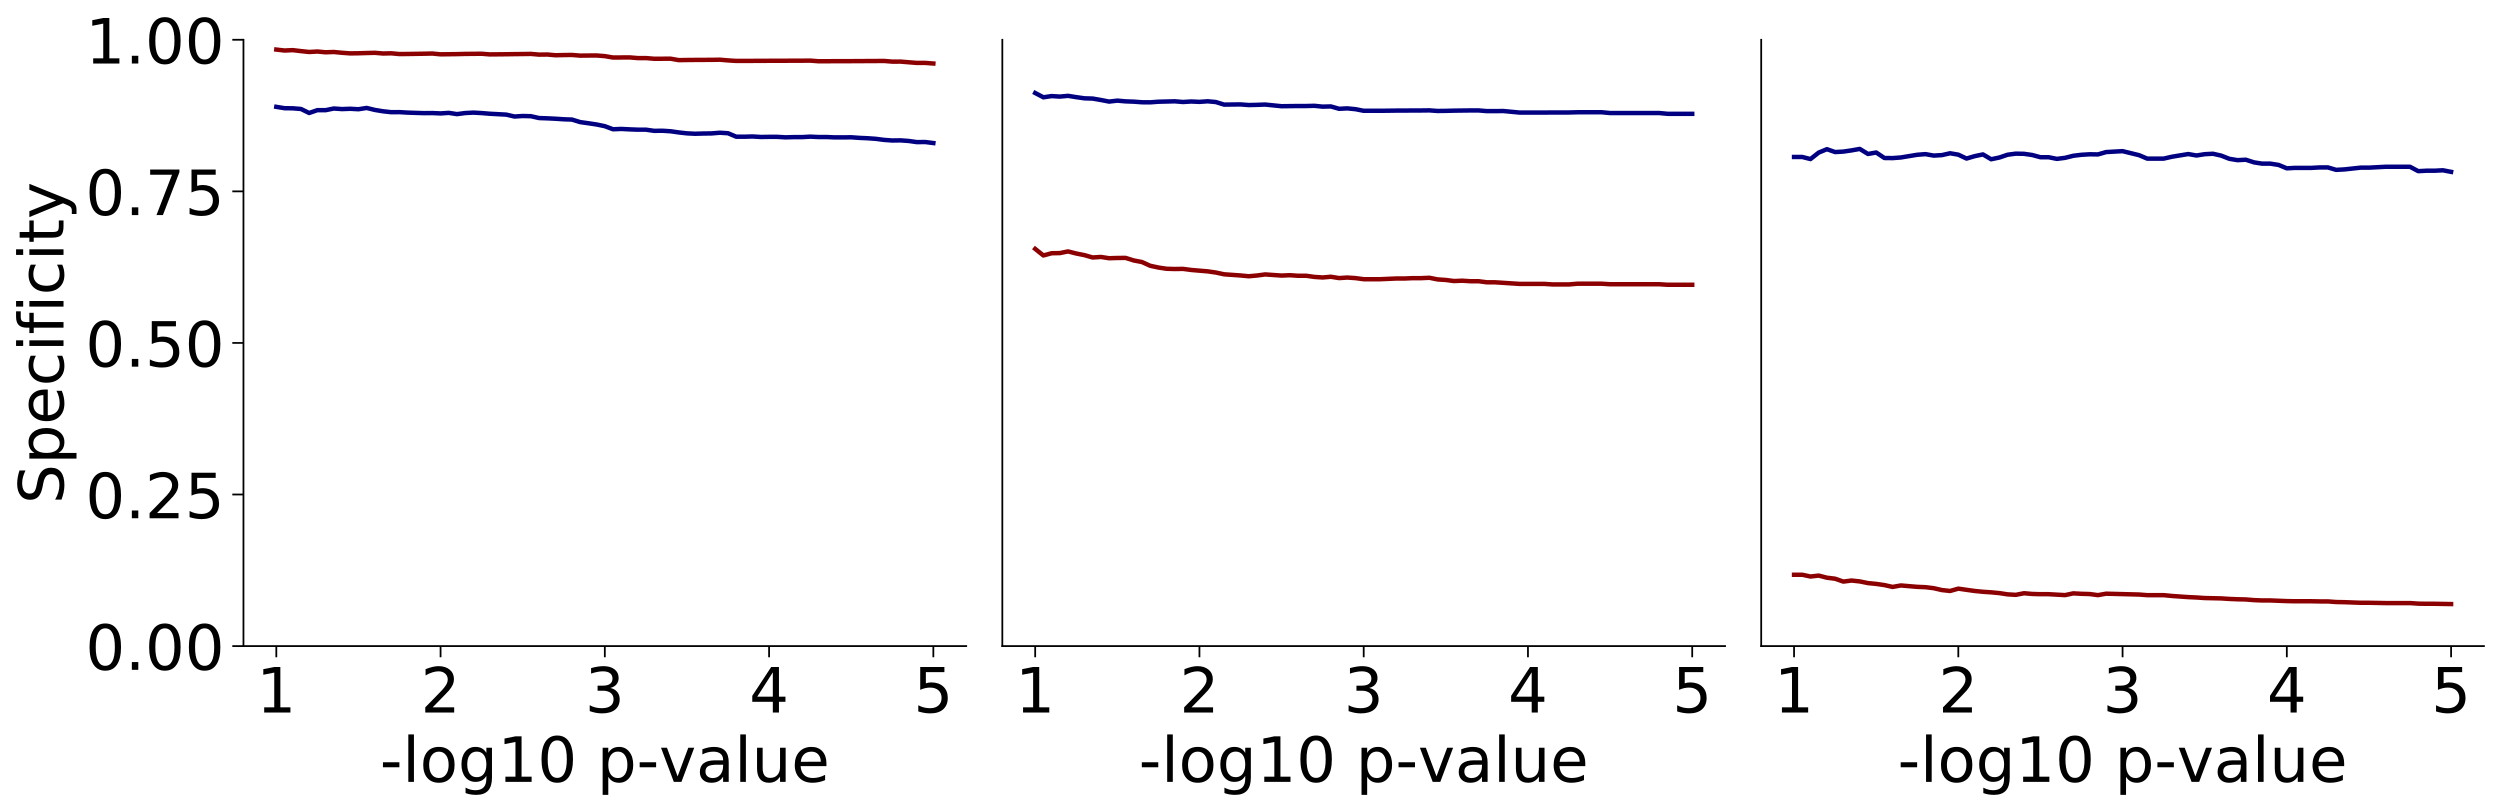
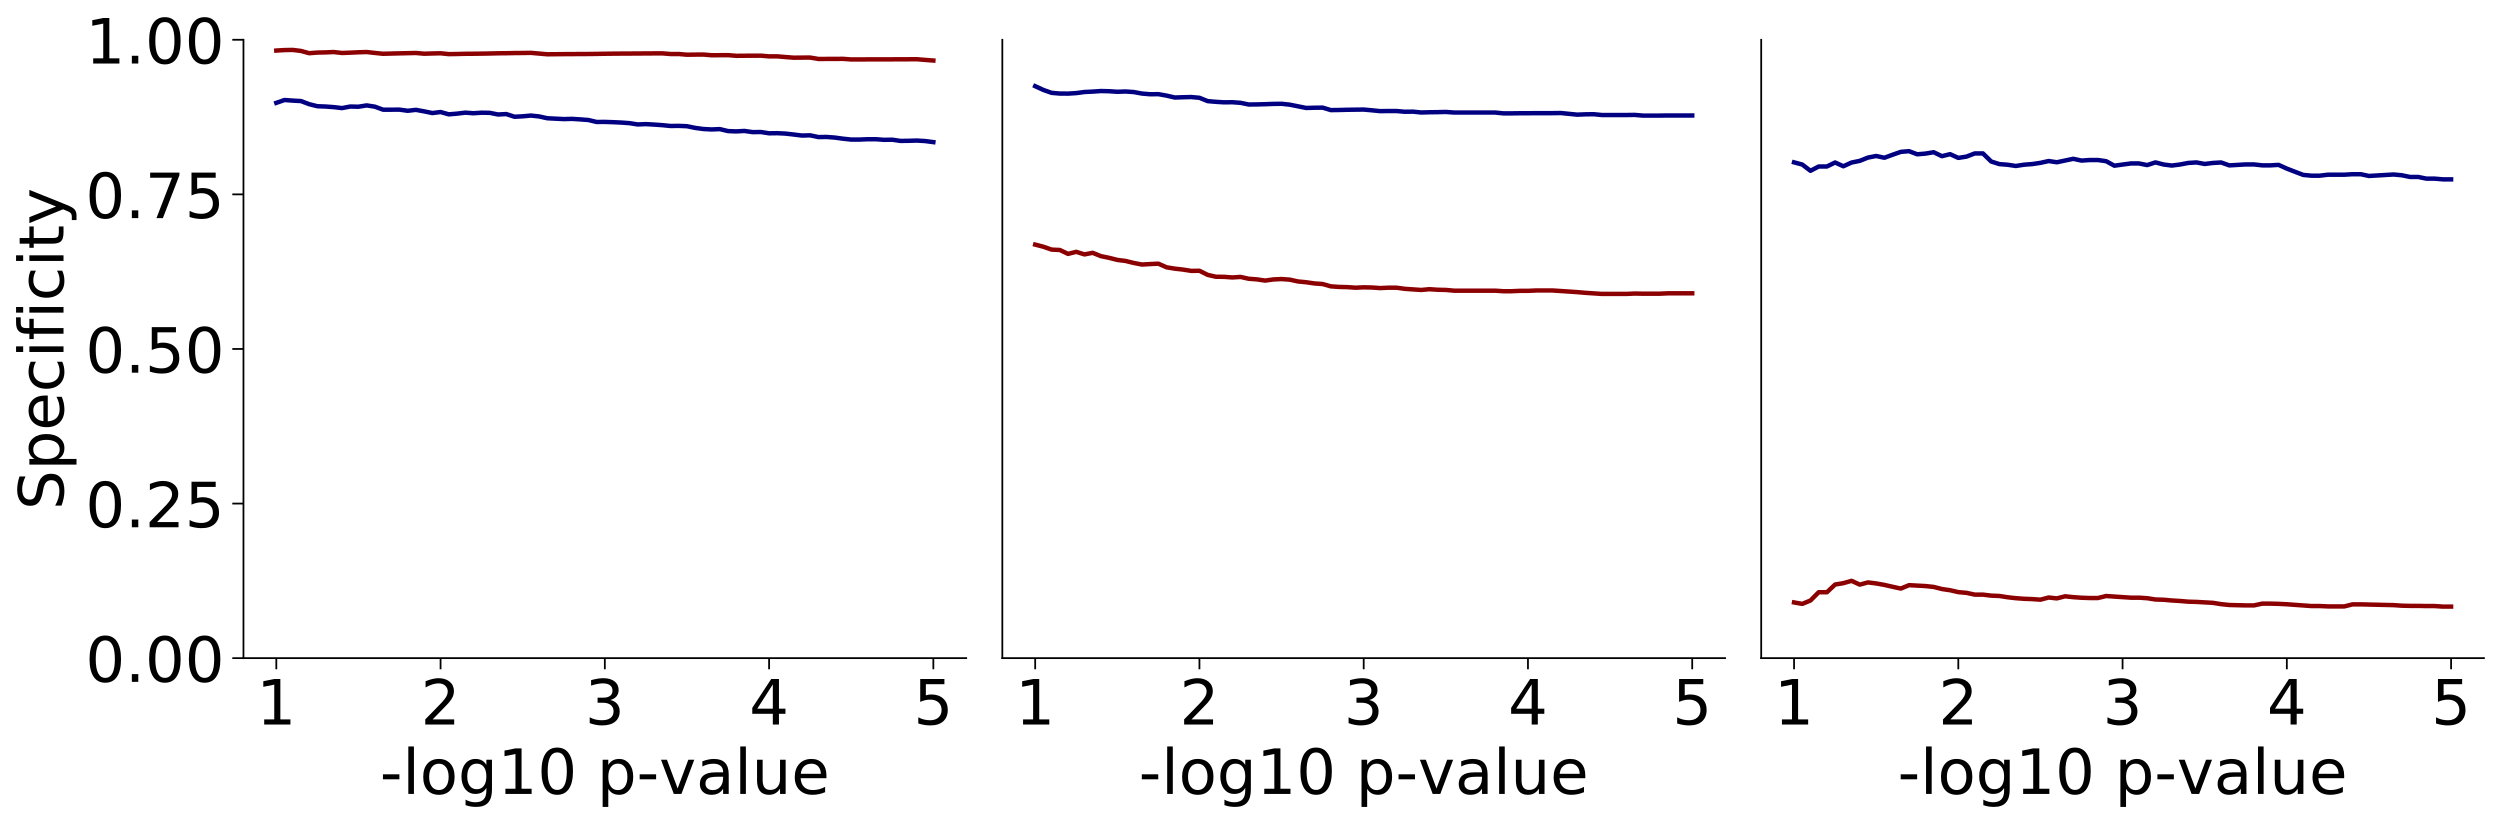
- <svg xmlns="http://www.w3.org/2000/svg" xmlns:xlink="http://www.w3.org/1999/xlink" height="363.535pt" version="1.1" viewBox="0 0 1120.743 363.535" width="1120.743pt">
+ <svg xmlns="http://www.w3.org/2000/svg" xmlns:xlink="http://www.w3.org/1999/xlink" height="368.935pt" version="1.1" viewBox="0 0 1120.743 368.935" width="1120.743pt">
  <defs>
    <style type="text/css">
*{stroke-linecap:butt;stroke-linejoin:round;}
  </style>
  </defs>
  <g id="figure_1">
    <g id="patch_1">
-       <path d="M 0 363.535  L 1120.743 363.535  L 1120.743 -0  L 0 -0  z " style="fill:none;" />
+       <path d="M 0 368.935  L 1120.743 368.935  L 1120.743 0  L 0 0  z " style="fill:none;" />
    </g>
    <g id="axes_1">
      <g id="patch_2">
-         <path d="M 109.142 289.638  L 433.142 289.638  L 433.142 17.838  L 109.142 17.838  z " style="fill:none;" />
+         <path d="M 109.142 295.038  L 433.142 295.038  L 433.142 17.838  L 109.142 17.838  z " style="fill:none;" />
      </g>
      <g id="matplotlib.axis_1">
        <g id="xtick_1">
          <g id="line2d_1">
            <defs>
-               <path d="M 0 0  L 0 5  " id="m1811c3cf18" style="stroke:#000000;stroke-width:0.8;" />
-             </defs>
-             <g>
-               <use style="stroke:#000000;stroke-width:0.8;" x="123.87" xlink:href="#m1811c3cf18" y="289.638" />
+               <path d="M 0 0  L 0 5  " id="mf6819d2af1" style="stroke:#000000;stroke-width:0.8;" />
+             </defs>
+             <g>
+               <use style="stroke:#000000;stroke-width:0.8;" x="123.87" xlink:href="#mf6819d2af1" y="295.038" />
            </g>
          </g>
          <g id="text_1">
            <defs>
              <path d="M 12.406 8.297  L 28.516 8.297  L 28.516 63.922  L 10.984 60.406  L 10.984 69.391  L 28.422 72.906  L 38.281 72.906  L 38.281 8.297  L 54.391 8.297  L 54.391 0  L 12.406 0  z " id="DejaVuSans-49" />
            </defs>
-             <g transform="translate(114.9623 319.4134)scale(0.28 -0.28)">
+             <g transform="translate(114.9623 324.8134)scale(0.28 -0.28)">
              <use xlink:href="#DejaVuSans-49" />
            </g>
          </g>
        </g>
        <g id="xtick_2">
          <g id="line2d_2">
            <g>
-               <use style="stroke:#000000;stroke-width:0.8;" x="197.506" xlink:href="#m1811c3cf18" y="289.638" />
+               <use style="stroke:#000000;stroke-width:0.8;" x="197.506" xlink:href="#mf6819d2af1" y="295.038" />
            </g>
          </g>
          <g id="text_2">
            <defs>
              <path d="M 19.188 8.297  L 53.609 8.297  L 53.609 0  L 7.328 0  L 7.328 8.297  Q 12.938 14.109 22.625 23.891  Q 32.328 33.688 34.812 36.531  Q 39.547 41.844 41.422 45.531  Q 43.312 49.219 43.312 52.781  Q 43.312 58.594 39.234 62.25  Q 35.156 65.922 28.609 65.922  Q 23.969 65.922 18.812 64.312  Q 13.672 62.703 7.812 59.422  L 7.812 69.391  Q 13.766 71.781 18.938 73  Q 24.125 74.219 28.422 74.219  Q 39.75 74.219 46.484 68.547  Q 53.219 62.891 53.219 53.422  Q 53.219 48.922 51.531 44.891  Q 49.859 40.875 45.406 35.406  Q 44.188 33.984 37.641 27.219  Q 31.109 20.453 19.188 8.297  z " id="DejaVuSans-50" />
            </defs>
-             <g transform="translate(188.5986 319.4134)scale(0.28 -0.28)">
+             <g transform="translate(188.5986 324.8134)scale(0.28 -0.28)">
              <use xlink:href="#DejaVuSans-50" />
            </g>
          </g>
        </g>
        <g id="xtick_3">
          <g id="line2d_3">
            <g>
-               <use style="stroke:#000000;stroke-width:0.8;" x="271.142" xlink:href="#m1811c3cf18" y="289.638" />
+               <use style="stroke:#000000;stroke-width:0.8;" x="271.142" xlink:href="#mf6819d2af1" y="295.038" />
            </g>
          </g>
          <g id="text_3">
            <defs>
              <path d="M 40.578 39.312  Q 47.656 37.797 51.625 33  Q 55.609 28.219 55.609 21.188  Q 55.609 10.406 48.188 4.484  Q 40.766 -1.422 27.094 -1.422  Q 22.516 -1.422 17.656 -0.516  Q 12.797 0.391 7.625 2.203  L 7.625 11.719  Q 11.719 9.328 16.594 8.109  Q 21.484 6.891 26.812 6.891  Q 36.078 6.891 40.938 10.547  Q 45.797 14.203 45.797 21.188  Q 45.797 27.641 41.281 31.266  Q 36.766 34.906 28.719 34.906  L 20.219 34.906  L 20.219 43.016  L 29.109 43.016  Q 36.375 43.016 40.234 45.922  Q 44.094 48.828 44.094 54.297  Q 44.094 59.906 40.109 62.906  Q 36.141 65.922 28.719 65.922  Q 24.656 65.922 20.016 65.031  Q 15.375 64.156 9.812 62.312  L 9.812 71.094  Q 15.438 72.656 20.344 73.438  Q 25.25 74.219 29.594 74.219  Q 40.828 74.219 47.359 69.109  Q 53.906 64.016 53.906 55.328  Q 53.906 49.266 50.438 45.094  Q 46.969 40.922 40.578 39.312  z " id="DejaVuSans-51" />
            </defs>
-             <g transform="translate(262.235 319.4134)scale(0.28 -0.28)">
+             <g transform="translate(262.235 324.8134)scale(0.28 -0.28)">
              <use xlink:href="#DejaVuSans-51" />
            </g>
          </g>
        </g>
        <g id="xtick_4">
          <g id="line2d_4">
            <g>
-               <use style="stroke:#000000;stroke-width:0.8;" x="344.779" xlink:href="#m1811c3cf18" y="289.638" />
+               <use style="stroke:#000000;stroke-width:0.8;" x="344.779" xlink:href="#mf6819d2af1" y="295.038" />
            </g>
          </g>
          <g id="text_4">
            <defs>
              <path d="M 37.797 64.312  L 12.891 25.391  L 37.797 25.391  z M 35.203 72.906  L 47.609 72.906  L 47.609 25.391  L 58.016 25.391  L 58.016 17.188  L 47.609 17.188  L 47.609 0  L 37.797 0  L 37.797 17.188  L 4.891 17.188  L 4.891 26.703  z " id="DejaVuSans-52" />
            </defs>
-             <g transform="translate(335.8714 319.4134)scale(0.28 -0.28)">
+             <g transform="translate(335.8714 324.8134)scale(0.28 -0.28)">
              <use xlink:href="#DejaVuSans-52" />
            </g>
          </g>
        </g>
        <g id="xtick_5">
          <g id="line2d_5">
            <g>
-               <use style="stroke:#000000;stroke-width:0.8;" x="418.415" xlink:href="#m1811c3cf18" y="289.638" />
+               <use style="stroke:#000000;stroke-width:0.8;" x="418.415" xlink:href="#mf6819d2af1" y="295.038" />
            </g>
          </g>
          <g id="text_5">
            <defs>
              <path d="M 10.797 72.906  L 49.516 72.906  L 49.516 64.594  L 19.828 64.594  L 19.828 46.734  Q 21.969 47.469 24.109 47.828  Q 26.266 48.188 28.422 48.188  Q 40.625 48.188 47.75 41.5  Q 54.891 34.812 54.891 23.391  Q 54.891 11.625 47.562 5.094  Q 40.234 -1.422 26.906 -1.422  Q 22.312 -1.422 17.547 -0.641  Q 12.797 0.141 7.719 1.703  L 7.719 11.625  Q 12.109 9.234 16.797 8.062  Q 21.484 6.891 26.703 6.891  Q 35.156 6.891 40.078 11.328  Q 45.016 15.766 45.016 23.391  Q 45.016 31 40.078 35.438  Q 35.156 39.891 26.703 39.891  Q 22.75 39.891 18.812 39.016  Q 14.891 38.141 10.797 36.281  z " id="DejaVuSans-53" />
            </defs>
-             <g transform="translate(409.5077 319.4134)scale(0.28 -0.28)">
+             <g transform="translate(409.5077 324.8134)scale(0.28 -0.28)">
              <use xlink:href="#DejaVuSans-53" />
            </g>
          </g>
        </g>
        <g id="text_6">
          <defs>
            <path d="M 4.891 31.391  L 31.203 31.391  L 31.203 23.391  L 4.891 23.391  z " id="DejaVuSans-45" />
            <path d="M 9.422 75.984  L 18.406 75.984  L 18.406 0  L 9.422 0  z " id="DejaVuSans-108" />
            <path d="M 30.609 48.391  Q 23.391 48.391 19.188 42.75  Q 14.984 37.109 14.984 27.297  Q 14.984 17.484 19.156 11.844  Q 23.344 6.203 30.609 6.203  Q 37.797 6.203 41.984 11.859  Q 46.188 17.531 46.188 27.297  Q 46.188 37.016 41.984 42.703  Q 37.797 48.391 30.609 48.391  z M 30.609 56  Q 42.328 56 49.016 48.375  Q 55.719 40.766 55.719 27.297  Q 55.719 13.875 49.016 6.219  Q 42.328 -1.422 30.609 -1.422  Q 18.844 -1.422 12.172 6.219  Q 5.516 13.875 5.516 27.297  Q 5.516 40.766 12.172 48.375  Q 18.844 56 30.609 56  z " id="DejaVuSans-111" />
            <path d="M 45.406 27.984  Q 45.406 37.75 41.375 43.109  Q 37.359 48.484 30.078 48.484  Q 22.859 48.484 18.828 43.109  Q 14.797 37.75 14.797 27.984  Q 14.797 18.266 18.828 12.891  Q 22.859 7.516 30.078 7.516  Q 37.359 7.516 41.375 12.891  Q 45.406 18.266 45.406 27.984  z M 54.391 6.781  Q 54.391 -7.172 48.188 -13.984  Q 42 -20.797 29.203 -20.797  Q 24.469 -20.797 20.266 -20.094  Q 16.062 -19.391 12.109 -17.922  L 12.109 -9.188  Q 16.062 -11.328 19.922 -12.344  Q 23.781 -13.375 27.781 -13.375  Q 36.625 -13.375 41.016 -8.766  Q 45.406 -4.156 45.406 5.172  L 45.406 9.625  Q 42.625 4.781 38.281 2.391  Q 33.938 0 27.875 0  Q 17.828 0 11.672 7.656  Q 5.516 15.328 5.516 27.984  Q 5.516 40.672 11.672 48.328  Q 17.828 56 27.875 56  Q 33.938 56 38.281 53.609  Q 42.625 51.219 45.406 46.391  L 45.406 54.688  L 54.391 54.688  z " id="DejaVuSans-103" />
            <path d="M 31.781 66.406  Q 24.172 66.406 20.328 58.906  Q 16.5 51.422 16.5 36.375  Q 16.5 21.391 20.328 13.891  Q 24.172 6.391 31.781 6.391  Q 39.453 6.391 43.281 13.891  Q 47.125 21.391 47.125 36.375  Q 47.125 51.422 43.281 58.906  Q 39.453 66.406 31.781 66.406  z M 31.781 74.219  Q 44.047 74.219 50.516 64.516  Q 56.984 54.828 56.984 36.375  Q 56.984 17.969 50.516 8.266  Q 44.047 -1.422 31.781 -1.422  Q 19.531 -1.422 13.062 8.266  Q 6.594 17.969 6.594 36.375  Q 6.594 54.828 13.062 64.516  Q 19.531 74.219 31.781 74.219  z " id="DejaVuSans-48" />
            <path id="DejaVuSans-32" />
            <path d="M 18.109 8.203  L 18.109 -20.797  L 9.078 -20.797  L 9.078 54.688  L 18.109 54.688  L 18.109 46.391  Q 20.953 51.266 25.266 53.625  Q 29.594 56 35.594 56  Q 45.562 56 51.781 48.094  Q 58.016 40.188 58.016 27.297  Q 58.016 14.406 51.781 6.484  Q 45.562 -1.422 35.594 -1.422  Q 29.594 -1.422 25.266 0.953  Q 20.953 3.328 18.109 8.203  z M 48.688 27.297  Q 48.688 37.203 44.609 42.844  Q 40.531 48.484 33.406 48.484  Q 26.266 48.484 22.188 42.844  Q 18.109 37.203 18.109 27.297  Q 18.109 17.391 22.188 11.75  Q 26.266 6.109 33.406 6.109  Q 40.531 6.109 44.609 11.75  Q 48.688 17.391 48.688 27.297  z " id="DejaVuSans-112" />
            <path d="M 2.984 54.688  L 12.5 54.688  L 29.594 8.797  L 46.688 54.688  L 56.203 54.688  L 35.688 0  L 23.484 0  z " id="DejaVuSans-118" />
            <path d="M 34.281 27.484  Q 23.391 27.484 19.188 25  Q 14.984 22.516 14.984 16.5  Q 14.984 11.719 18.141 8.906  Q 21.297 6.109 26.703 6.109  Q 34.188 6.109 38.703 11.406  Q 43.219 16.703 43.219 25.484  L 43.219 27.484  z M 52.203 31.203  L 52.203 0  L 43.219 0  L 43.219 8.297  Q 40.141 3.328 35.547 0.953  Q 30.953 -1.422 24.312 -1.422  Q 15.922 -1.422 10.953 3.297  Q 6 8.016 6 15.922  Q 6 25.141 12.172 29.828  Q 18.359 34.516 30.609 34.516  L 43.219 34.516  L 43.219 35.406  Q 43.219 41.609 39.141 45  Q 35.062 48.391 27.688 48.391  Q 23 48.391 18.547 47.266  Q 14.109 46.141 10.016 43.891  L 10.016 52.203  Q 14.938 54.109 19.578 55.047  Q 24.219 56 28.609 56  Q 40.484 56 46.344 49.844  Q 52.203 43.703 52.203 31.203  z " id="DejaVuSans-97" />
            <path d="M 8.5 21.578  L 8.5 54.688  L 17.484 54.688  L 17.484 21.922  Q 17.484 14.156 20.5 10.266  Q 23.531 6.391 29.594 6.391  Q 36.859 6.391 41.078 11.031  Q 45.312 15.672 45.312 23.688  L 45.312 54.688  L 54.297 54.688  L 54.297 0  L 45.312 0  L 45.312 8.406  Q 42.047 3.422 37.719 1  Q 33.406 -1.422 27.688 -1.422  Q 18.266 -1.422 13.375 4.438  Q 8.5 10.297 8.5 21.578  z M 31.109 56  z " id="DejaVuSans-117" />
            <path d="M 56.203 29.594  L 56.203 25.203  L 14.891 25.203  Q 15.484 15.922 20.484 11.062  Q 25.484 6.203 34.422 6.203  Q 39.594 6.203 44.453 7.469  Q 49.312 8.734 54.109 11.281  L 54.109 2.781  Q 49.266 0.734 44.188 -0.344  Q 39.109 -1.422 33.891 -1.422  Q 20.797 -1.422 13.156 6.188  Q 5.516 13.812 5.516 26.812  Q 5.516 40.234 12.766 48.109  Q 20.016 56 32.328 56  Q 43.359 56 49.781 48.891  Q 56.203 41.797 56.203 29.594  z M 47.219 32.234  Q 47.125 39.594 43.094 43.984  Q 39.062 48.391 32.422 48.391  Q 24.906 48.391 20.391 44.141  Q 15.875 39.891 15.188 32.172  z " id="DejaVuSans-101" />
          </defs>
-           <g transform="translate(170.3075 350.5122)scale(0.28 -0.28)">
+           <g transform="translate(170.3075 355.9122)scale(0.28 -0.28)">
            <use xlink:href="#DejaVuSans-45" />
            <use x="36.084" xlink:href="#DejaVuSans-108" />
            <use x="63.867" xlink:href="#DejaVuSans-111" />
            <use x="125.049" xlink:href="#DejaVuSans-103" />
            <use x="188.525" xlink:href="#DejaVuSans-49" />
            <use x="252.148" xlink:href="#DejaVuSans-48" />
            <use x="315.771" xlink:href="#DejaVuSans-32" />
            <use x="347.559" xlink:href="#DejaVuSans-112" />
            <use x="411.035" xlink:href="#DejaVuSans-45" />
            <use x="447.088" xlink:href="#DejaVuSans-118" />
            <use x="506.268" xlink:href="#DejaVuSans-97" />
            <use x="567.547" xlink:href="#DejaVuSans-108" />
            <use x="595.33" xlink:href="#DejaVuSans-117" />
            <use x="658.709" xlink:href="#DejaVuSans-101" />
          </g>
        </g>
      </g>
      <g id="matplotlib.axis_2">
        <g id="ytick_1">
          <g id="line2d_6">
            <defs>
-               <path d="M 0 0  L -5 0  " id="ma971bb1839" style="stroke:#000000;stroke-width:0.8;" />
-             </defs>
-             <g>
-               <use style="stroke:#000000;stroke-width:0.8;" x="109.142" xlink:href="#ma971bb1839" y="289.638" />
+               <path d="M 0 0  L -5 0  " id="mc6386e7131" style="stroke:#000000;stroke-width:0.8;" />
+             </defs>
+             <g>
+               <use style="stroke:#000000;stroke-width:0.8;" x="109.142" xlink:href="#mc6386e7131" y="295.038" />
            </g>
          </g>
          <g id="text_7">
            <defs>
              <path d="M 10.688 12.406  L 21 12.406  L 21 0  L 10.688 0  z " id="DejaVuSans-46" />
            </defs>
-             <g transform="translate(38.29875 300.2756)scale(0.28 -0.28)">
+             <g transform="translate(38.29875 305.6756)scale(0.28 -0.28)">
              <use xlink:href="#DejaVuSans-48" />
              <use x="63.623" xlink:href="#DejaVuSans-46" />
              <use x="95.41" xlink:href="#DejaVuSans-48" />
              <use x="159.033" xlink:href="#DejaVuSans-48" />
            </g>
          </g>
        </g>
        <g id="ytick_2">
          <g id="line2d_7">
            <g>
-               <use style="stroke:#000000;stroke-width:0.8;" x="109.142" xlink:href="#ma971bb1839" y="221.688" />
+               <use style="stroke:#000000;stroke-width:0.8;" x="109.142" xlink:href="#mc6386e7131" y="225.738" />
            </g>
          </g>
          <g id="text_8">
-             <g transform="translate(38.29875 232.3256)scale(0.28 -0.28)">
+             <g transform="translate(38.29875 236.3756)scale(0.28 -0.28)">
              <use xlink:href="#DejaVuSans-48" />
              <use x="63.623" xlink:href="#DejaVuSans-46" />
              <use x="95.41" xlink:href="#DejaVuSans-50" />
              <use x="159.033" xlink:href="#DejaVuSans-53" />
            </g>
          </g>
        </g>
        <g id="ytick_3">
          <g id="line2d_8">
            <g>
-               <use style="stroke:#000000;stroke-width:0.8;" x="109.142" xlink:href="#ma971bb1839" y="153.738" />
+               <use style="stroke:#000000;stroke-width:0.8;" x="109.142" xlink:href="#mc6386e7131" y="156.438" />
            </g>
          </g>
          <g id="text_9">
-             <g transform="translate(38.29875 164.3756)scale(0.28 -0.28)">
+             <g transform="translate(38.29875 167.0756)scale(0.28 -0.28)">
              <use xlink:href="#DejaVuSans-48" />
              <use x="63.623" xlink:href="#DejaVuSans-46" />
              <use x="95.41" xlink:href="#DejaVuSans-53" />
              <use x="159.033" xlink:href="#DejaVuSans-48" />
            </g>
          </g>
        </g>
        <g id="ytick_4">
          <g id="line2d_9">
            <g>
-               <use style="stroke:#000000;stroke-width:0.8;" x="109.142" xlink:href="#ma971bb1839" y="85.788" />
+               <use style="stroke:#000000;stroke-width:0.8;" x="109.142" xlink:href="#mc6386e7131" y="87.138" />
            </g>
          </g>
          <g id="text_10">
            <defs>
              <path d="M 8.203 72.906  L 55.078 72.906  L 55.078 68.703  L 28.609 0  L 18.312 0  L 43.219 64.594  L 8.203 64.594  z " id="DejaVuSans-55" />
            </defs>
-             <g transform="translate(38.29875 96.42562)scale(0.28 -0.28)">
+             <g transform="translate(38.29875 97.77563)scale(0.28 -0.28)">
              <use xlink:href="#DejaVuSans-48" />
              <use x="63.623" xlink:href="#DejaVuSans-46" />
              <use x="95.41" xlink:href="#DejaVuSans-55" />
              <use x="159.033" xlink:href="#DejaVuSans-53" />
            </g>
          </g>
        </g>
        <g id="ytick_5">
          <g id="line2d_10">
            <g>
-               <use style="stroke:#000000;stroke-width:0.8;" x="109.142" xlink:href="#ma971bb1839" y="17.838" />
+               <use style="stroke:#000000;stroke-width:0.8;" x="109.142" xlink:href="#mc6386e7131" y="17.838" />
            </g>
          </g>
          <g id="text_11">
            <g transform="translate(38.29875 28.47563)scale(0.28 -0.28)">
              <use xlink:href="#DejaVuSans-49" />
              <use x="63.623" xlink:href="#DejaVuSans-46" />
              <use x="95.41" xlink:href="#DejaVuSans-48" />
              <use x="159.033" xlink:href="#DejaVuSans-48" />
            </g>
          </g>
        </g>
        <g id="text_12">
          <defs>
            <path d="M 53.516 70.516  L 53.516 60.891  Q 47.906 63.578 42.922 64.891  Q 37.938 66.219 33.297 66.219  Q 25.25 66.219 20.875 63.094  Q 16.5 59.969 16.5 54.203  Q 16.5 49.359 19.406 46.891  Q 22.312 44.438 30.422 42.922  L 36.375 41.703  Q 47.406 39.594 52.656 34.297  Q 57.906 29 57.906 20.125  Q 57.906 9.516 50.797 4.047  Q 43.703 -1.422 29.984 -1.422  Q 24.812 -1.422 18.969 -0.25  Q 13.141 0.922 6.891 3.219  L 6.891 13.375  Q 12.891 10.016 18.656 8.297  Q 24.422 6.594 29.984 6.594  Q 38.422 6.594 43.016 9.906  Q 47.609 13.234 47.609 19.391  Q 47.609 24.75 44.312 27.781  Q 41.016 30.812 33.5 32.328  L 27.484 33.5  Q 16.453 35.688 11.516 40.375  Q 6.594 45.062 6.594 53.422  Q 6.594 63.094 13.406 68.656  Q 20.219 74.219 32.172 74.219  Q 37.312 74.219 42.625 73.281  Q 47.953 72.359 53.516 70.516  z " id="DejaVuSans-83" />
            <path d="M 48.781 52.594  L 48.781 44.188  Q 44.969 46.297 41.141 47.344  Q 37.312 48.391 33.406 48.391  Q 24.656 48.391 19.812 42.844  Q 14.984 37.312 14.984 27.297  Q 14.984 17.281 19.812 11.734  Q 24.656 6.203 33.406 6.203  Q 37.312 6.203 41.141 7.25  Q 44.969 8.297 48.781 10.406  L 48.781 2.094  Q 45.016 0.344 40.984 -0.531  Q 36.969 -1.422 32.422 -1.422  Q 20.062 -1.422 12.781 6.344  Q 5.516 14.109 5.516 27.297  Q 5.516 40.672 12.859 48.328  Q 20.219 56 33.016 56  Q 37.156 56 41.109 55.141  Q 45.062 54.297 48.781 52.594  z " id="DejaVuSans-99" />
            <path d="M 9.422 54.688  L 18.406 54.688  L 18.406 0  L 9.422 0  z M 9.422 75.984  L 18.406 75.984  L 18.406 64.594  L 9.422 64.594  z " id="DejaVuSans-105" />
            <path d="M 37.109 75.984  L 37.109 68.5  L 28.516 68.5  Q 23.688 68.5 21.797 66.547  Q 19.922 64.594 19.922 59.516  L 19.922 54.688  L 34.719 54.688  L 34.719 47.703  L 19.922 47.703  L 19.922 0  L 10.891 0  L 10.891 47.703  L 2.297 47.703  L 2.297 54.688  L 10.891 54.688  L 10.891 58.5  Q 10.891 67.625 15.141 71.797  Q 19.391 75.984 28.609 75.984  z " id="DejaVuSans-102" />
            <path d="M 18.312 70.219  L 18.312 54.688  L 36.812 54.688  L 36.812 47.703  L 18.312 47.703  L 18.312 18.016  Q 18.312 11.328 20.141 9.422  Q 21.969 7.516 27.594 7.516  L 36.812 7.516  L 36.812 0  L 27.594 0  Q 17.188 0 13.234 3.875  Q 9.281 7.766 9.281 18.016  L 9.281 47.703  L 2.688 47.703  L 2.688 54.688  L 9.281 54.688  L 9.281 70.219  z " id="DejaVuSans-116" />
            <path d="M 32.172 -5.078  Q 28.375 -14.844 24.75 -17.812  Q 21.141 -20.797 15.094 -20.797  L 7.906 -20.797  L 7.906 -13.281  L 13.188 -13.281  Q 16.891 -13.281 18.938 -11.516  Q 21 -9.766 23.484 -3.219  L 25.094 0.875  L 2.984 54.688  L 12.5 54.688  L 29.594 11.922  L 46.688 54.688  L 56.203 54.688  z " id="DejaVuSans-121" />
          </defs>
-           <g transform="translate(28.47563 225.8947)rotate(-90)scale(0.28 -0.28)">
+           <g transform="translate(28.47563 228.5947)rotate(-90)scale(0.28 -0.28)">
            <use xlink:href="#DejaVuSans-83" />
            <use x="63.477" xlink:href="#DejaVuSans-112" />
            <use x="126.953" xlink:href="#DejaVuSans-101" />
            <use x="188.477" xlink:href="#DejaVuSans-99" />
            <use x="243.457" xlink:href="#DejaVuSans-105" />
            <use x="271.24" xlink:href="#DejaVuSans-102" />
            <use x="306.445" xlink:href="#DejaVuSans-105" />
            <use x="334.229" xlink:href="#DejaVuSans-99" />
            <use x="389.209" xlink:href="#DejaVuSans-105" />
            <use x="416.992" xlink:href="#DejaVuSans-116" />
            <use x="456.201" xlink:href="#DejaVuSans-121" />
          </g>
        </g>
      </g>
      <g id="line2d_11">
-         <path clip-path="url(#p475eaed20b)" d="M 123.87 22.222  L 127.552 22.648  L 131.233 22.474  L 134.915 22.913  L 138.597 23.307  L 142.279 23.095  L 145.961 23.437  L 149.643 23.304  L 153.324 23.662  L 157.006 23.93  L 160.688 23.878  L 164.37 23.766  L 168.052 23.678  L 171.733 23.985  L 175.415 23.897  L 179.097 24.238  L 182.779 24.198  L 186.461 24.139  L 190.143 24.081  L 193.824 23.996  L 197.506 24.358  L 201.188 24.309  L 204.87 24.261  L 208.552 24.168  L 212.233 24.131  L 215.915 24.095  L 219.597 24.392  L 223.279 24.355  L 226.961 24.318  L 230.643 24.264  L 234.324 24.22  L 238.006 24.167  L 241.688 24.485  L 245.37 24.44  L 249.052 24.77  L 252.733 24.678  L 256.415 24.633  L 260.097 24.934  L 263.779 24.898  L 267.461 24.87  L 271.142 25.165  L 274.824 25.791  L 278.506 25.761  L 282.188 25.731  L 285.87 26.033  L 289.552 26.033  L 293.233 26.342  L 296.915 26.332  L 300.597 26.31  L 304.279 26.954  L 307.961 26.898  L 311.642 26.864  L 315.324 26.842  L 319.006 26.831  L 322.688 26.766  L 326.37 27.074  L 330.052 27.312  L 333.733 27.312  L 337.415 27.289  L 341.097 27.266  L 344.779 27.255  L 348.461 27.255  L 352.142 27.233  L 355.824 27.21  L 359.506 27.21  L 363.188 27.166  L 366.87 27.453  L 370.552 27.453  L 374.233 27.419  L 377.915 27.419  L 381.597 27.408  L 385.279 27.397  L 388.961 27.364  L 392.642 27.352  L 396.324 27.319  L 400.006 27.624  L 403.688 27.613  L 407.37 27.916  L 411.052 28.207  L 414.733 28.195  L 418.415 28.472  " style="fill:none;stroke:#8b0000;stroke-linecap:square;stroke-width:2;" />
+         <path clip-path="url(#pd90d24e9f1)" d="M 123.87 22.665  L 127.552 22.447  L 131.233 22.382  L 134.915 22.832  L 138.597 23.851  L 142.279 23.565  L 145.961 23.483  L 149.643 23.327  L 153.324 23.747  L 157.006 23.613  L 160.688 23.433  L 164.37 23.322  L 168.052 23.736  L 171.733 24.105  L 175.415 24.008  L 179.097 23.915  L 182.779 23.834  L 186.461 23.755  L 190.143 24.077  L 193.824 23.969  L 197.506 23.883  L 201.188 24.264  L 204.87 24.205  L 208.552 24.119  L 212.233 24.09  L 215.915 24.044  L 219.597 23.98  L 223.279 23.89  L 226.961 23.855  L 230.643 23.786  L 234.324 23.752  L 238.006 23.694  L 241.688 24.015  L 245.37 24.338  L 249.052 24.302  L 252.733 24.267  L 256.415 24.249  L 260.097 24.223  L 263.779 24.206  L 267.461 24.163  L 271.142 24.096  L 274.824 24.055  L 278.506 24.022  L 282.188 24.006  L 285.87 23.982  L 289.552 23.958  L 293.233 23.934  L 296.915 23.918  L 300.597 24.218  L 304.279 24.21  L 307.961 24.53  L 311.642 24.479  L 315.324 24.446  L 319.006 24.768  L 322.688 24.742  L 326.37 24.716  L 330.052 25.024  L 333.733 24.989  L 337.415 24.963  L 341.097 24.954  L 344.779 25.275  L 348.461 25.266  L 352.142 25.575  L 355.824 25.863  L 359.506 25.824  L 363.188 25.805  L 366.87 26.428  L 370.552 26.418  L 374.233 26.408  L 377.915 26.377  L 381.597 26.653  L 385.279 26.653  L 388.961 26.622  L 392.642 26.622  L 396.324 26.612  L 400.006 26.602  L 403.688 26.581  L 407.37 26.571  L 411.052 26.551  L 414.733 26.852  L 418.415 27.142  " style="fill:none;stroke:#8b0000;stroke-linecap:square;stroke-width:2;" />
      </g>
      <g id="line2d_12">
-         <path clip-path="url(#p475eaed20b)" d="M 123.87 47.899  L 127.552 48.506  L 131.233 48.553  L 134.915 48.852  L 138.597 50.651  L 142.279 49.381  L 145.961 49.395  L 149.643 48.645  L 153.324 48.901  L 157.006 48.767  L 160.688 48.967  L 164.37 48.393  L 168.052 49.286  L 171.733 49.892  L 175.415 50.298  L 179.097 50.266  L 182.779 50.488  L 186.461 50.605  L 190.143 50.72  L 193.824 50.684  L 197.506 50.845  L 201.188 50.599  L 204.87 51.16  L 208.552 50.675  L 212.233 50.485  L 215.915 50.688  L 219.597 50.994  L 223.279 51.19  L 226.961 51.384  L 230.643 52.238  L 234.324 52.001  L 238.006 52.092  L 241.688 52.921  L 245.37 53.051  L 249.052 53.227  L 252.733 53.478  L 256.415 53.601  L 260.097 54.74  L 263.779 55.254  L 267.461 55.812  L 271.142 56.567  L 274.824 57.951  L 278.506 57.798  L 282.188 57.99  L 285.87 58.13  L 289.552 58.13  L 293.233 58.659  L 296.915 58.608  L 300.597 58.845  L 304.279 59.368  L 307.961 59.782  L 311.642 59.962  L 315.324 59.858  L 319.006 59.807  L 322.688 59.501  L 326.37 59.729  L 330.052 61.287  L 333.733 61.287  L 337.415 61.182  L 341.097 61.404  L 344.779 61.352  L 348.461 61.352  L 352.142 61.572  L 355.824 61.468  L 359.506 61.468  L 363.188 61.261  L 366.87 61.428  L 370.552 61.428  L 374.233 61.594  L 377.915 61.594  L 381.597 61.543  L 385.279 61.81  L 388.961 61.974  L 392.642 62.239  L 396.324 62.716  L 400.006 62.98  L 403.688 62.928  L 407.37 63.19  L 411.052 63.714  L 414.733 63.661  L 418.415 64.128  " style="fill:none;stroke:#000080;stroke-linecap:square;stroke-width:2;" />
+         <path clip-path="url(#pd90d24e9f1)" d="M 123.87 46.109  L 127.552 44.834  L 131.233 45.103  L 134.915 45.308  L 138.597 46.7  L 142.279 47.62  L 145.961 47.76  L 149.643 48.028  L 153.324 48.459  L 157.006 47.763  L 160.688 47.847  L 164.37 47.253  L 168.052 47.819  L 171.733 49.173  L 175.415 49.165  L 179.097 49.157  L 182.779 49.663  L 186.461 49.245  L 190.143 49.925  L 193.824 50.681  L 197.506 50.221  L 201.188 51.256  L 204.87 50.949  L 208.552 50.499  L 212.233 50.768  L 215.915 50.523  L 219.597 50.594  L 223.279 51.328  L 226.961 51.134  L 230.643 52.339  L 234.324 52.143  L 238.006 51.805  L 241.688 52.198  L 245.37 53.014  L 249.052 53.201  L 252.733 53.386  L 256.415 53.289  L 260.097 53.521  L 263.779 53.799  L 267.461 54.674  L 271.142 54.651  L 274.824 54.773  L 278.506 54.943  L 282.188 55.209  L 285.87 55.786  L 289.552 55.638  L 293.233 55.85  L 296.915 56.109  L 300.597 56.476  L 304.279 56.426  L 307.961 56.582  L 311.642 57.338  L 315.324 57.835  L 319.006 58.032  L 322.688 57.882  L 326.37 58.764  L 330.052 58.904  L 333.733 58.703  L 337.415 59.231  L 341.097 59.181  L 344.779 59.756  L 348.461 59.705  L 352.142 59.889  L 355.824 60.304  L 359.506 60.766  L 363.188 60.663  L 366.87 61.45  L 370.552 61.398  L 374.233 61.676  L 377.915 62.177  L 381.597 62.569  L 385.279 62.569  L 388.961 62.411  L 392.642 62.411  L 396.324 62.684  L 400.006 62.631  L 403.688 63.174  L 407.37 63.121  L 411.052 63.016  L 414.733 63.233  L 418.415 63.717  " style="fill:none;stroke:#000080;stroke-linecap:square;stroke-width:2;" />
      </g>
      <g id="patch_3">
-         <path d="M 109.142 289.638  L 109.142 17.838  " style="fill:none;stroke:#000000;stroke-linecap:square;stroke-linejoin:miter;stroke-width:0.8;" />
+         <path d="M 109.142 295.038  L 109.142 17.838  " style="fill:none;stroke:#000000;stroke-linecap:square;stroke-linejoin:miter;stroke-width:0.8;" />
      </g>
      <g id="patch_4">
-         <path d="M 109.142 289.638  L 433.142 289.638  " style="fill:none;stroke:#000000;stroke-linecap:square;stroke-linejoin:miter;stroke-width:0.8;" />
+         <path d="M 109.142 295.038  L 433.142 295.038  " style="fill:none;stroke:#000000;stroke-linecap:square;stroke-linejoin:miter;stroke-width:0.8;" />
      </g>
    </g>
    <g id="axes_2">
      <g id="patch_5">
-         <path d="M 449.342 289.638  L 773.342 289.638  L 773.342 17.838  L 449.342 17.838  z " style="fill:none;" />
+         <path d="M 449.342 295.038  L 773.342 295.038  L 773.342 17.838  L 449.342 17.838  z " style="fill:none;" />
      </g>
      <g id="matplotlib.axis_3">
        <g id="xtick_6">
          <g id="line2d_13">
            <g>
-               <use style="stroke:#000000;stroke-width:0.8;" x="464.07" xlink:href="#m1811c3cf18" y="289.638" />
+               <use style="stroke:#000000;stroke-width:0.8;" x="464.07" xlink:href="#mf6819d2af1" y="295.038" />
            </g>
          </g>
          <g id="text_13">
-             <g transform="translate(455.1623 319.4134)scale(0.28 -0.28)">
+             <g transform="translate(455.1623 324.8134)scale(0.28 -0.28)">
              <use xlink:href="#DejaVuSans-49" />
            </g>
          </g>
        </g>
        <g id="xtick_7">
          <g id="line2d_14">
            <g>
-               <use style="stroke:#000000;stroke-width:0.8;" x="537.706" xlink:href="#m1811c3cf18" y="289.638" />
+               <use style="stroke:#000000;stroke-width:0.8;" x="537.706" xlink:href="#mf6819d2af1" y="295.038" />
            </g>
          </g>
          <g id="text_14">
-             <g transform="translate(528.7986 319.4134)scale(0.28 -0.28)">
+             <g transform="translate(528.7986 324.8134)scale(0.28 -0.28)">
              <use xlink:href="#DejaVuSans-50" />
            </g>
          </g>
        </g>
        <g id="xtick_8">
          <g id="line2d_15">
            <g>
-               <use style="stroke:#000000;stroke-width:0.8;" x="611.342" xlink:href="#m1811c3cf18" y="289.638" />
+               <use style="stroke:#000000;stroke-width:0.8;" x="611.342" xlink:href="#mf6819d2af1" y="295.038" />
            </g>
          </g>
          <g id="text_15">
-             <g transform="translate(602.435 319.4134)scale(0.28 -0.28)">
+             <g transform="translate(602.435 324.8134)scale(0.28 -0.28)">
              <use xlink:href="#DejaVuSans-51" />
            </g>
          </g>
        </g>
        <g id="xtick_9">
          <g id="line2d_16">
            <g>
-               <use style="stroke:#000000;stroke-width:0.8;" x="684.979" xlink:href="#m1811c3cf18" y="289.638" />
+               <use style="stroke:#000000;stroke-width:0.8;" x="684.979" xlink:href="#mf6819d2af1" y="295.038" />
            </g>
          </g>
          <g id="text_16">
-             <g transform="translate(676.0714 319.4134)scale(0.28 -0.28)">
+             <g transform="translate(676.0714 324.8134)scale(0.28 -0.28)">
              <use xlink:href="#DejaVuSans-52" />
            </g>
          </g>
        </g>
        <g id="xtick_10">
          <g id="line2d_17">
            <g>
-               <use style="stroke:#000000;stroke-width:0.8;" x="758.615" xlink:href="#m1811c3cf18" y="289.638" />
+               <use style="stroke:#000000;stroke-width:0.8;" x="758.615" xlink:href="#mf6819d2af1" y="295.038" />
            </g>
          </g>
          <g id="text_17">
-             <g transform="translate(749.7077 319.4134)scale(0.28 -0.28)">
+             <g transform="translate(749.7077 324.8134)scale(0.28 -0.28)">
              <use xlink:href="#DejaVuSans-53" />
            </g>
          </g>
        </g>
        <g id="text_18">
-           <g transform="translate(510.5075 350.5122)scale(0.28 -0.28)">
+           <g transform="translate(510.5075 355.9122)scale(0.28 -0.28)">
            <use xlink:href="#DejaVuSans-45" />
            <use x="36.084" xlink:href="#DejaVuSans-108" />
            <use x="63.867" xlink:href="#DejaVuSans-111" />
            <use x="125.049" xlink:href="#DejaVuSans-103" />
            <use x="188.525" xlink:href="#DejaVuSans-49" />
            <use x="252.148" xlink:href="#DejaVuSans-48" />
            <use x="315.771" xlink:href="#DejaVuSans-32" />
            <use x="347.559" xlink:href="#DejaVuSans-112" />
            <use x="411.035" xlink:href="#DejaVuSans-45" />
            <use x="447.088" xlink:href="#DejaVuSans-118" />
            <use x="506.268" xlink:href="#DejaVuSans-97" />
            <use x="567.547" xlink:href="#DejaVuSans-108" />
            <use x="595.33" xlink:href="#DejaVuSans-117" />
            <use x="658.709" xlink:href="#DejaVuSans-101" />
          </g>
        </g>
      </g>
      <g id="matplotlib.axis_4">
        <g id="ytick_6" />
        <g id="ytick_7" />
        <g id="ytick_8" />
        <g id="ytick_9" />
        <g id="ytick_10" />
      </g>
      <g id="line2d_18">
-         <path clip-path="url(#p90a71ba725)" d="M 464.07 111.581  L 467.752 114.526  L 471.433 113.52  L 475.115 113.462  L 478.797 112.711  L 482.479 113.649  L 486.161 114.379  L 489.842 115.432  L 493.524 115.185  L 497.206 115.762  L 500.888 115.648  L 504.57 115.611  L 508.252 116.758  L 511.933 117.467  L 515.615 119.141  L 519.297 119.931  L 522.979 120.488  L 526.661 120.597  L 530.342 120.537  L 534.024 121.025  L 537.706 121.339  L 541.388 121.647  L 545.07 122.178  L 548.752 122.968  L 552.433 123.23  L 556.115 123.49  L 559.797 123.844  L 563.479 123.514  L 567.161 123.024  L 570.842 123.281  L 574.524 123.538  L 578.206 123.375  L 581.888 123.631  L 585.57 123.631  L 589.252 124.14  L 592.933 124.393  L 596.615 124.068  L 600.297 124.661  L 603.979 124.426  L 607.661 124.675  L 611.342 125.17  L 615.024 125.17  L 618.706 125.17  L 622.388 125.009  L 626.07 124.849  L 629.752 124.849  L 633.433 124.689  L 637.115 124.689  L 640.797 124.529  L 644.479 125.265  L 648.161 125.509  L 651.842 125.995  L 655.524 125.835  L 659.206 126.077  L 662.888 126.077  L 666.57 126.558  L 670.252 126.558  L 673.933 126.797  L 677.615 127.036  L 681.297 127.274  L 684.979 127.274  L 688.661 127.274  L 692.342 127.274  L 696.024 127.511  L 699.706 127.511  L 703.388 127.511  L 707.07 127.192  L 710.752 127.192  L 714.433 127.192  L 718.115 127.192  L 721.797 127.428  L 725.479 127.428  L 729.161 127.428  L 732.842 127.428  L 736.524 127.428  L 740.206 127.428  L 743.888 127.428  L 747.57 127.664  L 751.252 127.664  L 754.933 127.664  L 758.615 127.664  " style="fill:none;stroke:#8b0000;stroke-linecap:square;stroke-width:2;" />
+         <path clip-path="url(#pc6385ed5fb)" d="M 464.07 109.66  L 467.752 110.613  L 471.433 111.898  L 475.115 112.064  L 478.797 113.812  L 482.479 112.893  L 486.161 114.052  L 489.842 113.335  L 493.524 114.832  L 497.206 115.585  L 500.888 116.519  L 504.57 116.979  L 508.252 117.884  L 511.933 118.594  L 515.615 118.377  L 519.297 118.203  L 522.979 119.84  L 526.661 120.435  L 530.342 120.851  L 534.024 121.438  L 537.706 121.382  L 541.388 123.22  L 545.07 124.067  L 548.752 124.105  L 552.433 124.384  L 556.115 124.143  L 559.797 124.968  L 563.479 125.242  L 567.161 125.786  L 570.842 125.269  L 574.524 125.098  L 578.206 125.368  L 581.888 126.174  L 585.57 126.535  L 589.252 127.064  L 592.933 127.327  L 596.615 128.372  L 600.297 128.632  L 603.979 128.718  L 607.661 128.975  L 611.342 128.804  L 615.024 128.889  L 618.706 129.144  L 622.388 128.973  L 626.07 128.973  L 629.752 129.482  L 633.433 129.735  L 637.115 129.987  L 640.797 129.646  L 644.479 129.897  L 648.161 129.978  L 651.842 130.307  L 655.524 130.307  L 659.206 130.307  L 662.888 130.307  L 666.57 130.307  L 670.252 130.307  L 673.933 130.555  L 677.615 130.555  L 681.297 130.385  L 684.979 130.385  L 688.661 130.216  L 692.342 130.216  L 696.024 130.216  L 699.706 130.463  L 703.388 130.71  L 707.07 130.955  L 710.752 131.275  L 714.433 131.519  L 718.115 131.761  L 721.797 131.761  L 725.479 131.761  L 729.161 131.761  L 732.842 131.592  L 736.524 131.666  L 740.206 131.666  L 743.888 131.666  L 747.57 131.498  L 751.252 131.498  L 754.933 131.498  L 758.615 131.498  " style="fill:none;stroke:#8b0000;stroke-linecap:square;stroke-width:2;" />
      </g>
      <g id="line2d_19">
-         <path clip-path="url(#p90a71ba725)" d="M 464.07 41.69  L 467.752 43.621  L 471.433 43.073  L 475.115 43.303  L 478.797 42.966  L 482.479 43.555  L 486.161 44.077  L 489.842 44.188  L 493.524 44.825  L 497.206 45.543  L 500.888 45.112  L 504.57 45.439  L 508.252 45.573  L 511.933 45.844  L 515.615 45.877  L 519.297 45.6  L 522.979 45.509  L 526.661 45.418  L 530.342 45.726  L 534.024 45.501  L 537.706 45.67  L 541.388 45.405  L 545.07 45.748  L 548.752 46.898  L 552.433 46.853  L 556.115 46.807  L 559.797 47.096  L 563.479 47.005  L 567.161 46.869  L 570.842 47.244  L 574.524 47.618  L 578.206 47.572  L 581.888 47.527  L 585.57 47.527  L 589.252 47.436  L 592.933 47.807  L 596.615 47.715  L 600.297 48.771  L 603.979 48.584  L 607.661 48.947  L 611.342 49.67  L 615.024 49.67  L 618.706 49.67  L 622.388 49.623  L 626.07 49.575  L 629.752 49.575  L 633.433 49.527  L 637.115 49.527  L 640.797 49.48  L 644.479 49.743  L 648.161 49.696  L 651.842 49.601  L 655.524 49.555  L 659.206 49.508  L 662.888 49.508  L 666.57 49.814  L 670.252 49.814  L 673.933 49.767  L 677.615 50.119  L 681.297 50.47  L 684.979 50.47  L 688.661 50.47  L 692.342 50.47  L 696.024 50.422  L 699.706 50.422  L 703.388 50.422  L 707.07 50.327  L 710.752 50.327  L 714.433 50.327  L 718.115 50.327  L 721.797 50.675  L 725.479 50.675  L 729.161 50.675  L 732.842 50.675  L 736.524 50.675  L 740.206 50.675  L 743.888 50.675  L 747.57 51.023  L 751.252 51.023  L 754.933 51.023  L 758.615 51.023  " style="fill:none;stroke:#000080;stroke-linecap:square;stroke-width:2;" />
+         <path clip-path="url(#pc6385ed5fb)" d="M 464.07 38.628  L 467.752 40.329  L 471.433 41.629  L 475.115 41.942  L 478.797 41.965  L 482.479 41.734  L 486.161 41.241  L 489.842 41.067  L 493.524 40.81  L 497.206 40.896  L 500.888 41.144  L 504.57 41.02  L 508.252 41.263  L 511.933 41.942  L 515.615 42.254  L 519.297 42.212  L 522.979 42.866  L 526.661 43.722  L 530.342 43.591  L 534.024 43.504  L 537.706 43.84  L 541.388 45.329  L 545.07 45.649  L 548.752 45.874  L 552.433 45.829  L 556.115 46.096  L 559.797 46.852  L 563.479 46.806  L 567.161 46.713  L 570.842 46.575  L 574.524 46.529  L 578.206 46.924  L 581.888 47.663  L 585.57 48.395  L 589.252 48.299  L 592.933 48.252  L 596.615 49.357  L 600.297 49.308  L 603.979 49.211  L 607.661 49.162  L 611.342 49.114  L 615.024 49.445  L 618.706 49.822  L 622.388 49.773  L 626.07 49.773  L 629.752 50.1  L 633.433 50.051  L 637.115 50.425  L 640.797 50.325  L 644.479 50.276  L 648.161 50.178  L 651.842 50.45  L 655.524 50.45  L 659.206 50.45  L 662.888 50.45  L 666.57 50.45  L 670.252 50.45  L 673.933 50.818  L 677.615 50.818  L 681.297 50.768  L 684.979 50.768  L 688.661 50.719  L 692.342 50.719  L 696.024 50.719  L 699.706 50.67  L 703.388 51.035  L 707.07 51.4  L 710.752 51.25  L 714.433 51.201  L 718.115 51.562  L 721.797 51.562  L 725.479 51.562  L 729.161 51.562  L 732.842 51.512  L 736.524 51.822  L 740.206 51.822  L 743.888 51.822  L 747.57 51.772  L 751.252 51.772  L 754.933 51.772  L 758.615 51.772  " style="fill:none;stroke:#000080;stroke-linecap:square;stroke-width:2;" />
      </g>
      <g id="patch_6">
-         <path d="M 449.342 289.638  L 449.342 17.838  " style="fill:none;stroke:#000000;stroke-linecap:square;stroke-linejoin:miter;stroke-width:0.8;" />
+         <path d="M 449.342 295.038  L 449.342 17.838  " style="fill:none;stroke:#000000;stroke-linecap:square;stroke-linejoin:miter;stroke-width:0.8;" />
      </g>
      <g id="patch_7">
-         <path d="M 449.342 289.638  L 773.342 289.638  " style="fill:none;stroke:#000000;stroke-linecap:square;stroke-linejoin:miter;stroke-width:0.8;" />
+         <path d="M 449.342 295.038  L 773.342 295.038  " style="fill:none;stroke:#000000;stroke-linecap:square;stroke-linejoin:miter;stroke-width:0.8;" />
      </g>
    </g>
    <g id="axes_3">
      <g id="patch_8">
-         <path d="M 789.543 289.638  L 1113.543 289.638  L 1113.543 17.838  L 789.543 17.838  z " style="fill:none;" />
+         <path d="M 789.543 295.038  L 1113.543 295.038  L 1113.543 17.838  L 789.543 17.838  z " style="fill:none;" />
      </g>
      <g id="matplotlib.axis_5">
        <g id="xtick_11">
          <g id="line2d_20">
            <g>
-               <use style="stroke:#000000;stroke-width:0.8;" x="804.27" xlink:href="#m1811c3cf18" y="289.638" />
+               <use style="stroke:#000000;stroke-width:0.8;" x="804.27" xlink:href="#mf6819d2af1" y="295.038" />
            </g>
          </g>
          <g id="text_19">
-             <g transform="translate(795.3623 319.4134)scale(0.28 -0.28)">
+             <g transform="translate(795.3623 324.8134)scale(0.28 -0.28)">
              <use xlink:href="#DejaVuSans-49" />
            </g>
          </g>
        </g>
        <g id="xtick_12">
          <g id="line2d_21">
            <g>
-               <use style="stroke:#000000;stroke-width:0.8;" x="877.906" xlink:href="#m1811c3cf18" y="289.638" />
+               <use style="stroke:#000000;stroke-width:0.8;" x="877.906" xlink:href="#mf6819d2af1" y="295.038" />
            </g>
          </g>
          <g id="text_20">
-             <g transform="translate(868.9986 319.4134)scale(0.28 -0.28)">
+             <g transform="translate(868.9986 324.8134)scale(0.28 -0.28)">
              <use xlink:href="#DejaVuSans-50" />
            </g>
          </g>
        </g>
        <g id="xtick_13">
          <g id="line2d_22">
            <g>
-               <use style="stroke:#000000;stroke-width:0.8;" x="951.543" xlink:href="#m1811c3cf18" y="289.638" />
+               <use style="stroke:#000000;stroke-width:0.8;" x="951.543" xlink:href="#mf6819d2af1" y="295.038" />
            </g>
          </g>
          <g id="text_21">
-             <g transform="translate(942.635 319.4134)scale(0.28 -0.28)">
+             <g transform="translate(942.635 324.8134)scale(0.28 -0.28)">
              <use xlink:href="#DejaVuSans-51" />
            </g>
          </g>
        </g>
        <g id="xtick_14">
          <g id="line2d_23">
            <g>
-               <use style="stroke:#000000;stroke-width:0.8;" x="1025.179" xlink:href="#m1811c3cf18" y="289.638" />
+               <use style="stroke:#000000;stroke-width:0.8;" x="1025.179" xlink:href="#mf6819d2af1" y="295.038" />
            </g>
          </g>
          <g id="text_22">
-             <g transform="translate(1016.271 319.4134)scale(0.28 -0.28)">
+             <g transform="translate(1016.271 324.8134)scale(0.28 -0.28)">
              <use xlink:href="#DejaVuSans-52" />
            </g>
          </g>
        </g>
        <g id="xtick_15">
          <g id="line2d_24">
            <g>
-               <use style="stroke:#000000;stroke-width:0.8;" x="1098.815" xlink:href="#m1811c3cf18" y="289.638" />
+               <use style="stroke:#000000;stroke-width:0.8;" x="1098.815" xlink:href="#mf6819d2af1" y="295.038" />
            </g>
          </g>
          <g id="text_23">
-             <g transform="translate(1089.908 319.4134)scale(0.28 -0.28)">
+             <g transform="translate(1089.908 324.8134)scale(0.28 -0.28)">
              <use xlink:href="#DejaVuSans-53" />
            </g>
          </g>
        </g>
        <g id="text_24">
-           <g transform="translate(850.7075 350.5122)scale(0.28 -0.28)">
+           <g transform="translate(850.7075 355.9122)scale(0.28 -0.28)">
            <use xlink:href="#DejaVuSans-45" />
            <use x="36.084" xlink:href="#DejaVuSans-108" />
            <use x="63.867" xlink:href="#DejaVuSans-111" />
            <use x="125.049" xlink:href="#DejaVuSans-103" />
            <use x="188.525" xlink:href="#DejaVuSans-49" />
            <use x="252.148" xlink:href="#DejaVuSans-48" />
            <use x="315.771" xlink:href="#DejaVuSans-32" />
            <use x="347.559" xlink:href="#DejaVuSans-112" />
            <use x="411.035" xlink:href="#DejaVuSans-45" />
            <use x="447.088" xlink:href="#DejaVuSans-118" />
            <use x="506.268" xlink:href="#DejaVuSans-97" />
            <use x="567.547" xlink:href="#DejaVuSans-108" />
            <use x="595.33" xlink:href="#DejaVuSans-117" />
            <use x="658.709" xlink:href="#DejaVuSans-101" />
          </g>
        </g>
      </g>
      <g id="matplotlib.axis_6">
        <g id="ytick_11" />
        <g id="ytick_12" />
        <g id="ytick_13" />
        <g id="ytick_14" />
        <g id="ytick_15" />
      </g>
      <g id="line2d_25">
-         <path clip-path="url(#p81f911506d)" d="M 804.27 257.661  L 807.952 257.661  L 811.633 258.448  L 815.315 258.033  L 818.997 258.984  L 822.679 259.438  L 826.361 260.723  L 830.043 260.254  L 833.724 260.646  L 837.406 261.399  L 841.088 261.761  L 844.77 262.287  L 848.452 263.121  L 852.133 262.458  L 855.815 262.774  L 859.497 263.083  L 863.179 263.234  L 866.861 263.679  L 870.543 264.526  L 874.224 264.929  L 877.906 263.888  L 881.588 264.419  L 885.27 264.929  L 888.952 265.298  L 892.633 265.537  L 896.315 265.888  L 899.997 266.451  L 903.679 266.669  L 907.361 265.949  L 911.043 266.27  L 914.724 266.376  L 918.406 266.376  L 922.088 266.583  L 925.77 266.787  L 929.452 266.003  L 933.133 266.207  L 936.815 266.307  L 940.497 266.797  L 944.179 266.149  L 947.861 266.245  L 951.543 266.341  L 955.224 266.435  L 958.906 266.529  L 962.588 266.807  L 966.27 266.807  L 969.952 266.807  L 973.633 267.166  L 977.315 267.428  L 980.997 267.685  L 984.679 267.852  L 988.361 268.099  L 992.043 268.18  L 995.724 268.26  L 999.406 268.498  L 1003.088 268.653  L 1006.77 268.73  L 1010.452 269.032  L 1014.133 269.18  L 1017.815 269.18  L 1021.497 269.325  L 1025.179 269.469  L 1028.861 269.54  L 1032.543 269.54  L 1036.224 269.54  L 1039.906 269.61  L 1043.588 269.61  L 1047.27 269.888  L 1050.952 269.956  L 1054.633 270.091  L 1058.315 270.224  L 1061.997 270.224  L 1065.679 270.289  L 1069.361 270.355  L 1073.043 270.355  L 1076.724 270.355  L 1080.406 270.355  L 1084.088 270.612  L 1087.77 270.675  L 1091.452 270.675  L 1095.133 270.738  L 1098.815 270.8  " style="fill:none;stroke:#8b0000;stroke-linecap:square;stroke-width:2;" />
+         <path clip-path="url(#p38b91db500)" d="M 804.27 270.065  L 807.952 270.722  L 811.633 269.197  L 815.315 265.5  L 818.997 265.5  L 822.679 262.038  L 826.361 261.438  L 830.043 260.388  L 833.724 262.084  L 837.406 261.095  L 841.088 261.551  L 844.77 262.211  L 848.452 263.053  L 852.133 263.853  L 855.815 262.325  L 859.497 262.527  L 863.179 262.726  L 866.861 263.118  L 870.543 264.057  L 874.224 264.594  L 877.906 265.449  L 881.588 265.778  L 885.27 266.569  L 888.952 266.569  L 892.633 267.023  L 896.315 267.171  L 899.997 267.749  L 903.679 268.166  L 907.361 268.438  L 911.043 268.571  L 914.724 268.835  L 918.406 267.861  L 922.088 268.255  L 925.77 267.318  L 929.452 267.708  L 933.133 267.962  L 936.815 268.088  L 940.497 268.088  L 944.179 267.191  L 947.861 267.443  L 951.543 267.691  L 955.224 267.934  L 958.906 267.934  L 962.588 268.173  L 966.27 268.752  L 969.952 268.864  L 973.633 269.197  L 977.315 269.414  L 980.997 269.733  L 984.679 269.838  L 988.361 270.044  L 992.043 270.248  L 995.724 270.838  L 999.406 271.216  L 1003.088 271.309  L 1006.77 271.401  L 1010.452 271.401  L 1014.133 270.61  L 1017.815 270.61  L 1021.497 270.703  L 1025.179 270.888  L 1028.861 271.159  L 1032.543 271.424  L 1036.224 271.684  L 1039.906 271.684  L 1043.588 271.854  L 1047.27 271.854  L 1050.952 271.854  L 1054.633 270.933  L 1058.315 270.933  L 1061.997 271.02  L 1065.679 271.107  L 1069.361 271.193  L 1073.043 271.278  L 1076.724 271.53  L 1080.406 271.612  L 1084.088 271.612  L 1087.77 271.695  L 1091.452 271.695  L 1095.133 271.938  L 1098.815 271.938  " style="fill:none;stroke:#8b0000;stroke-linecap:square;stroke-width:2;" />
      </g>
      <g id="line2d_26">
-         <path clip-path="url(#p81f911506d)" d="M 804.27 70.371  L 807.952 70.371  L 811.633 71.307  L 815.315 68.405  L 818.997 66.884  L 822.679 68.171  L 826.361 67.957  L 830.043 67.423  L 833.724 66.762  L 837.406 69.021  L 841.088 68.365  L 844.77 70.83  L 848.452 70.872  L 852.133 70.599  L 855.815 69.985  L 859.497 69.386  L 863.179 69.092  L 866.861 69.755  L 870.543 69.539  L 874.224 68.709  L 877.906 69.337  L 881.588 71.077  L 885.27 70.001  L 888.952 69.223  L 892.633 71.394  L 896.315 70.615  L 899.997 69.364  L 903.679 68.88  L 907.361 68.956  L 911.043 69.492  L 914.724 70.484  L 918.406 70.484  L 922.088 71.227  L 925.77 70.755  L 929.452 69.834  L 933.133 69.386  L 936.815 69.165  L 940.497 69.229  L 944.179 68.171  L 947.861 67.965  L 951.543 67.76  L 955.224 68.662  L 958.906 69.557  L 962.588 71.111  L 966.27 71.111  L 969.952 71.111  L 973.633 70.272  L 977.315 69.66  L 980.997 69.062  L 984.679 69.708  L 988.361 69.121  L 992.043 68.928  L 995.724 69.755  L 999.406 71.191  L 1003.088 71.798  L 1006.77 71.6  L 1010.452 72.787  L 1014.133 73.367  L 1017.815 73.367  L 1021.497 73.939  L 1025.179 75.463  L 1028.861 75.26  L 1032.543 75.26  L 1036.224 75.26  L 1039.906 75.059  L 1043.588 75.059  L 1047.27 76.148  L 1050.952 75.947  L 1054.633 75.549  L 1058.315 75.156  L 1061.997 75.156  L 1065.679 74.962  L 1069.361 74.769  L 1073.043 74.769  L 1076.724 74.769  L 1080.406 74.769  L 1084.088 76.728  L 1087.77 76.532  L 1091.452 76.532  L 1095.133 76.338  L 1098.815 77.042  " style="fill:none;stroke:#000080;stroke-linecap:square;stroke-width:2;" />
+         <path clip-path="url(#p38b91db500)" d="M 804.27 72.778  L 807.952 73.764  L 811.633 76.567  L 815.315 74.641  L 818.997 74.641  L 822.679 72.838  L 826.361 74.538  L 830.043 72.87  L 833.724 72.115  L 837.406 70.638  L 841.088 69.929  L 844.77 70.725  L 848.452 69.369  L 852.133 68.08  L 855.815 67.768  L 859.497 69.171  L 863.179 68.856  L 866.861 68.238  L 870.543 70.017  L 874.224 69.112  L 877.906 70.786  L 881.588 70.198  L 885.27 68.783  L 888.952 68.783  L 892.633 72.393  L 896.315 73.571  L 899.997 73.852  L 903.679 74.409  L 907.361 73.838  L 911.043 73.556  L 914.724 73.002  L 918.406 72.191  L 922.088 72.742  L 925.77 71.958  L 929.452 71.196  L 933.133 71.989  L 936.815 71.738  L 940.497 71.738  L 944.179 72.265  L 947.861 74.281  L 951.543 73.775  L 955.224 73.278  L 958.906 73.278  L 962.588 74.01  L 966.27 72.8  L 969.952 73.754  L 973.633 74.217  L 977.315 73.744  L 980.997 73.048  L 984.679 72.82  L 988.361 73.505  L 992.043 73.052  L 995.724 72.838  L 999.406 74.144  L 1003.088 73.925  L 1006.77 73.708  L 1010.452 73.708  L 1014.133 74.127  L 1017.815 74.127  L 1021.497 73.913  L 1025.179 75.588  L 1028.861 77.015  L 1032.543 78.411  L 1036.224 78.761  L 1039.906 78.761  L 1043.588 78.318  L 1047.27 78.318  L 1050.952 78.318  L 1054.633 78.099  L 1058.315 78.099  L 1061.997 78.882  L 1065.679 78.662  L 1069.361 78.444  L 1073.043 78.228  L 1076.724 78.567  L 1080.406 79.329  L 1084.088 79.329  L 1087.77 80.086  L 1091.452 80.086  L 1095.133 80.4  L 1098.815 80.4  " style="fill:none;stroke:#000080;stroke-linecap:square;stroke-width:2;" />
      </g>
      <g id="patch_9">
-         <path d="M 789.543 289.638  L 789.543 17.838  " style="fill:none;stroke:#000000;stroke-linecap:square;stroke-linejoin:miter;stroke-width:0.8;" />
+         <path d="M 789.543 295.038  L 789.543 17.838  " style="fill:none;stroke:#000000;stroke-linecap:square;stroke-linejoin:miter;stroke-width:0.8;" />
      </g>
      <g id="patch_10">
-         <path d="M 789.543 289.638  L 1113.543 289.638  " style="fill:none;stroke:#000000;stroke-linecap:square;stroke-linejoin:miter;stroke-width:0.8;" />
+         <path d="M 789.543 295.038  L 1113.543 295.038  " style="fill:none;stroke:#000000;stroke-linecap:square;stroke-linejoin:miter;stroke-width:0.8;" />
      </g>
    </g>
  </g>
  <defs>
-     <clipPath id="p475eaed20b">
-       <rect height="271.8" width="324" x="109.142" y="17.838" />
+     <clipPath id="pd90d24e9f1">
+       <rect height="277.2" width="324" x="109.142" y="17.838" />
    </clipPath>
-     <clipPath id="p90a71ba725">
-       <rect height="271.8" width="324" x="449.342" y="17.838" />
+     <clipPath id="pc6385ed5fb">
+       <rect height="277.2" width="324" x="449.342" y="17.838" />
    </clipPath>
-     <clipPath id="p81f911506d">
-       <rect height="271.8" width="324" x="789.543" y="17.838" />
+     <clipPath id="p38b91db500">
+       <rect height="277.2" width="324" x="789.543" y="17.838" />
    </clipPath>
  </defs>
</svg>
